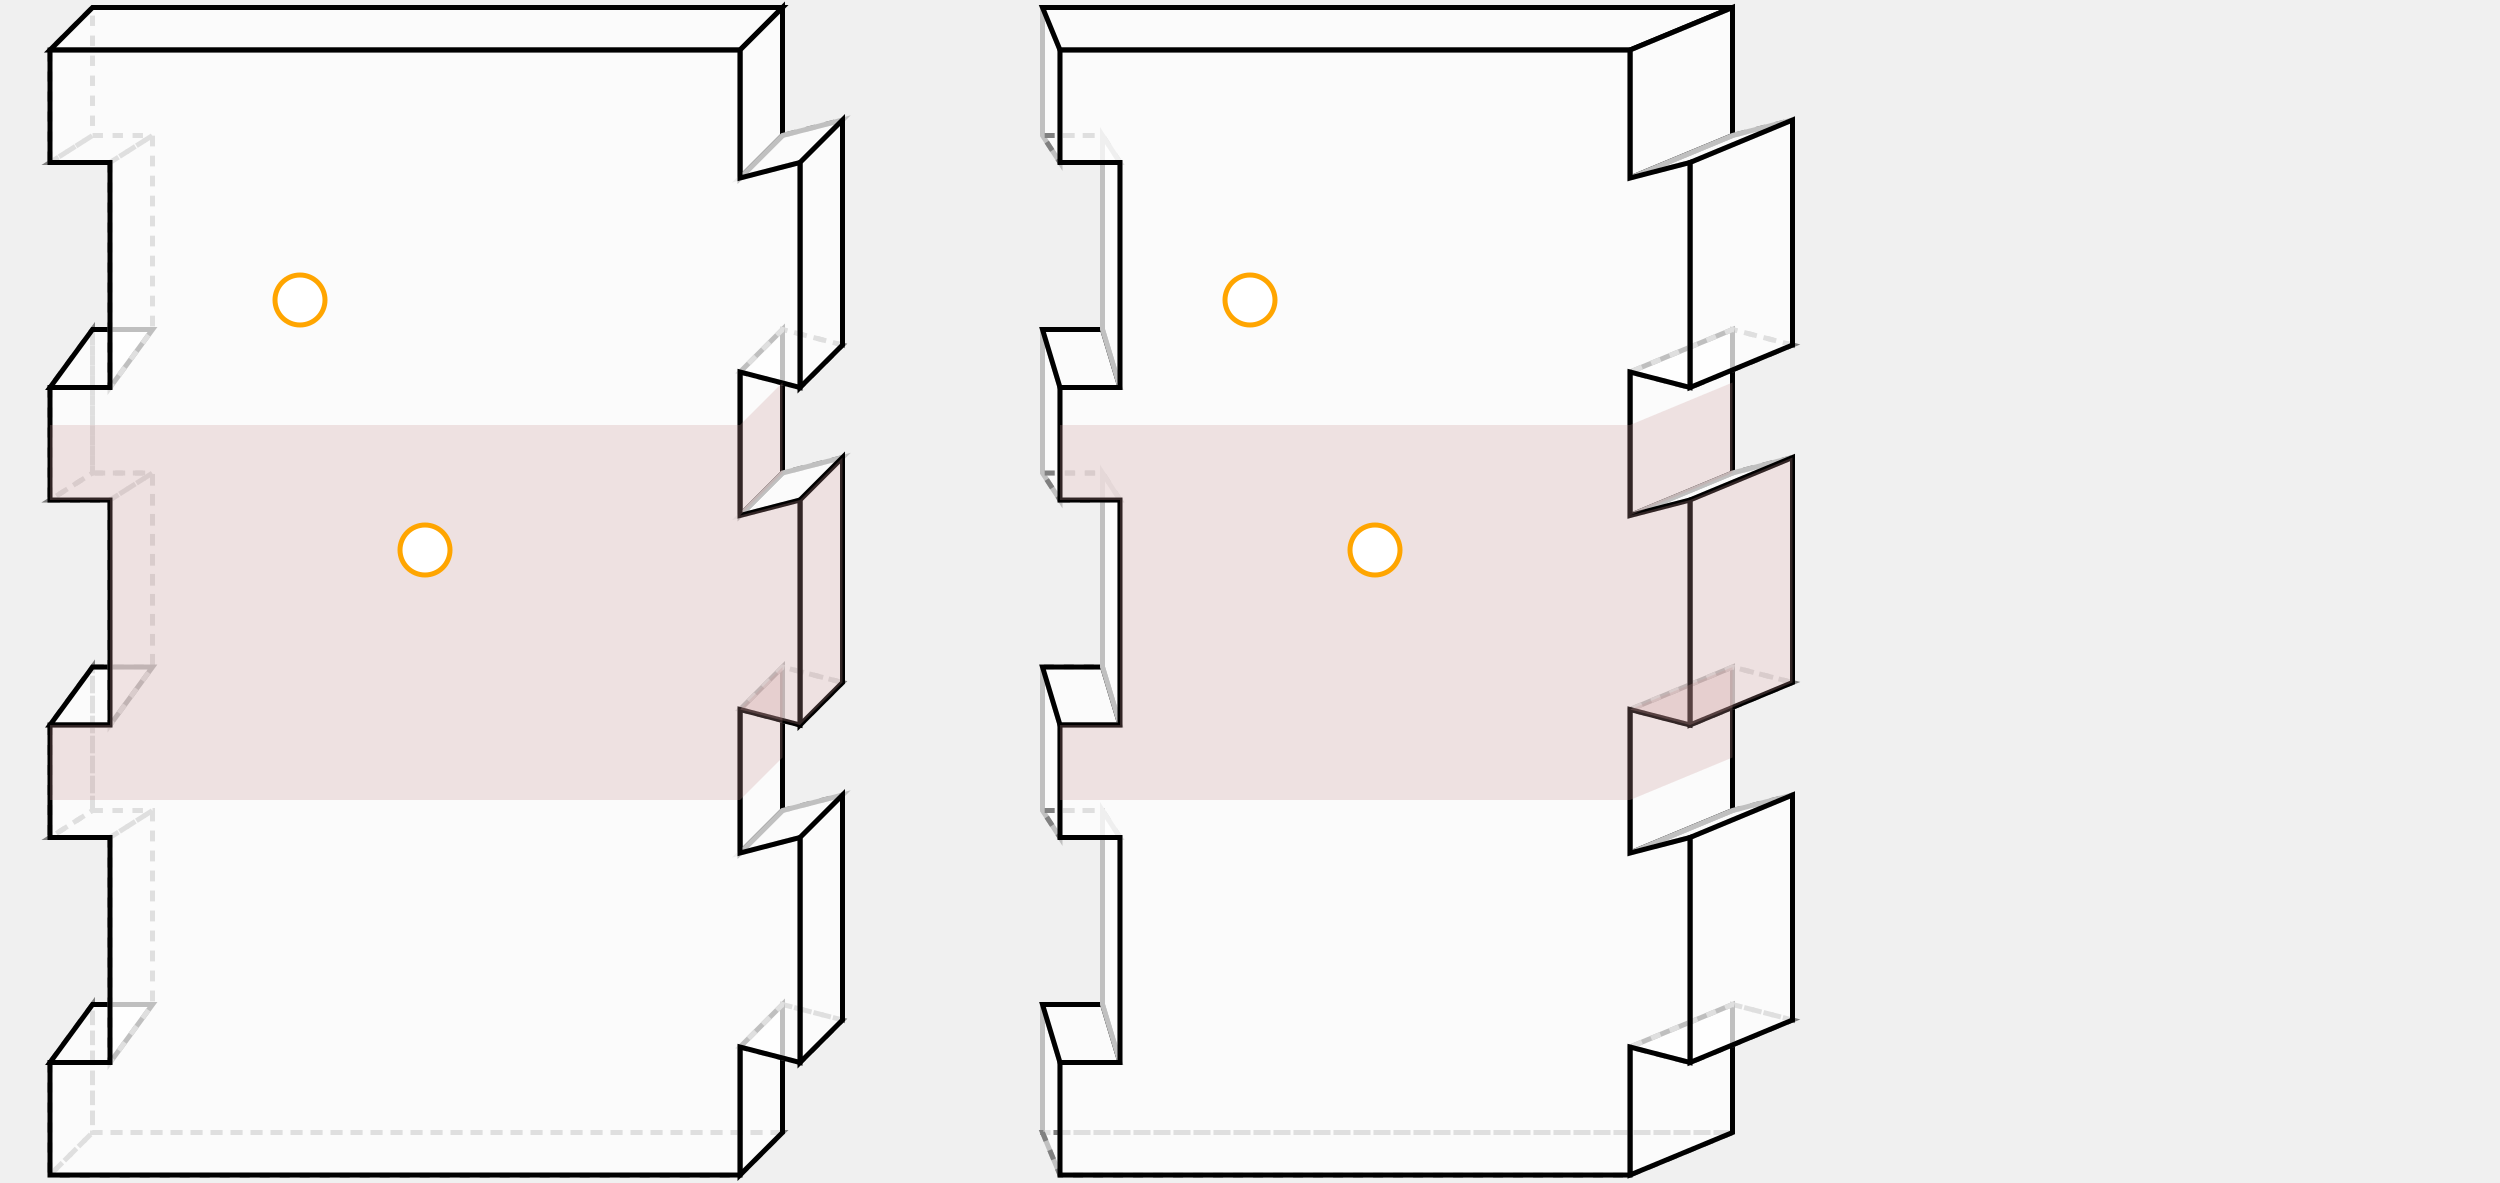
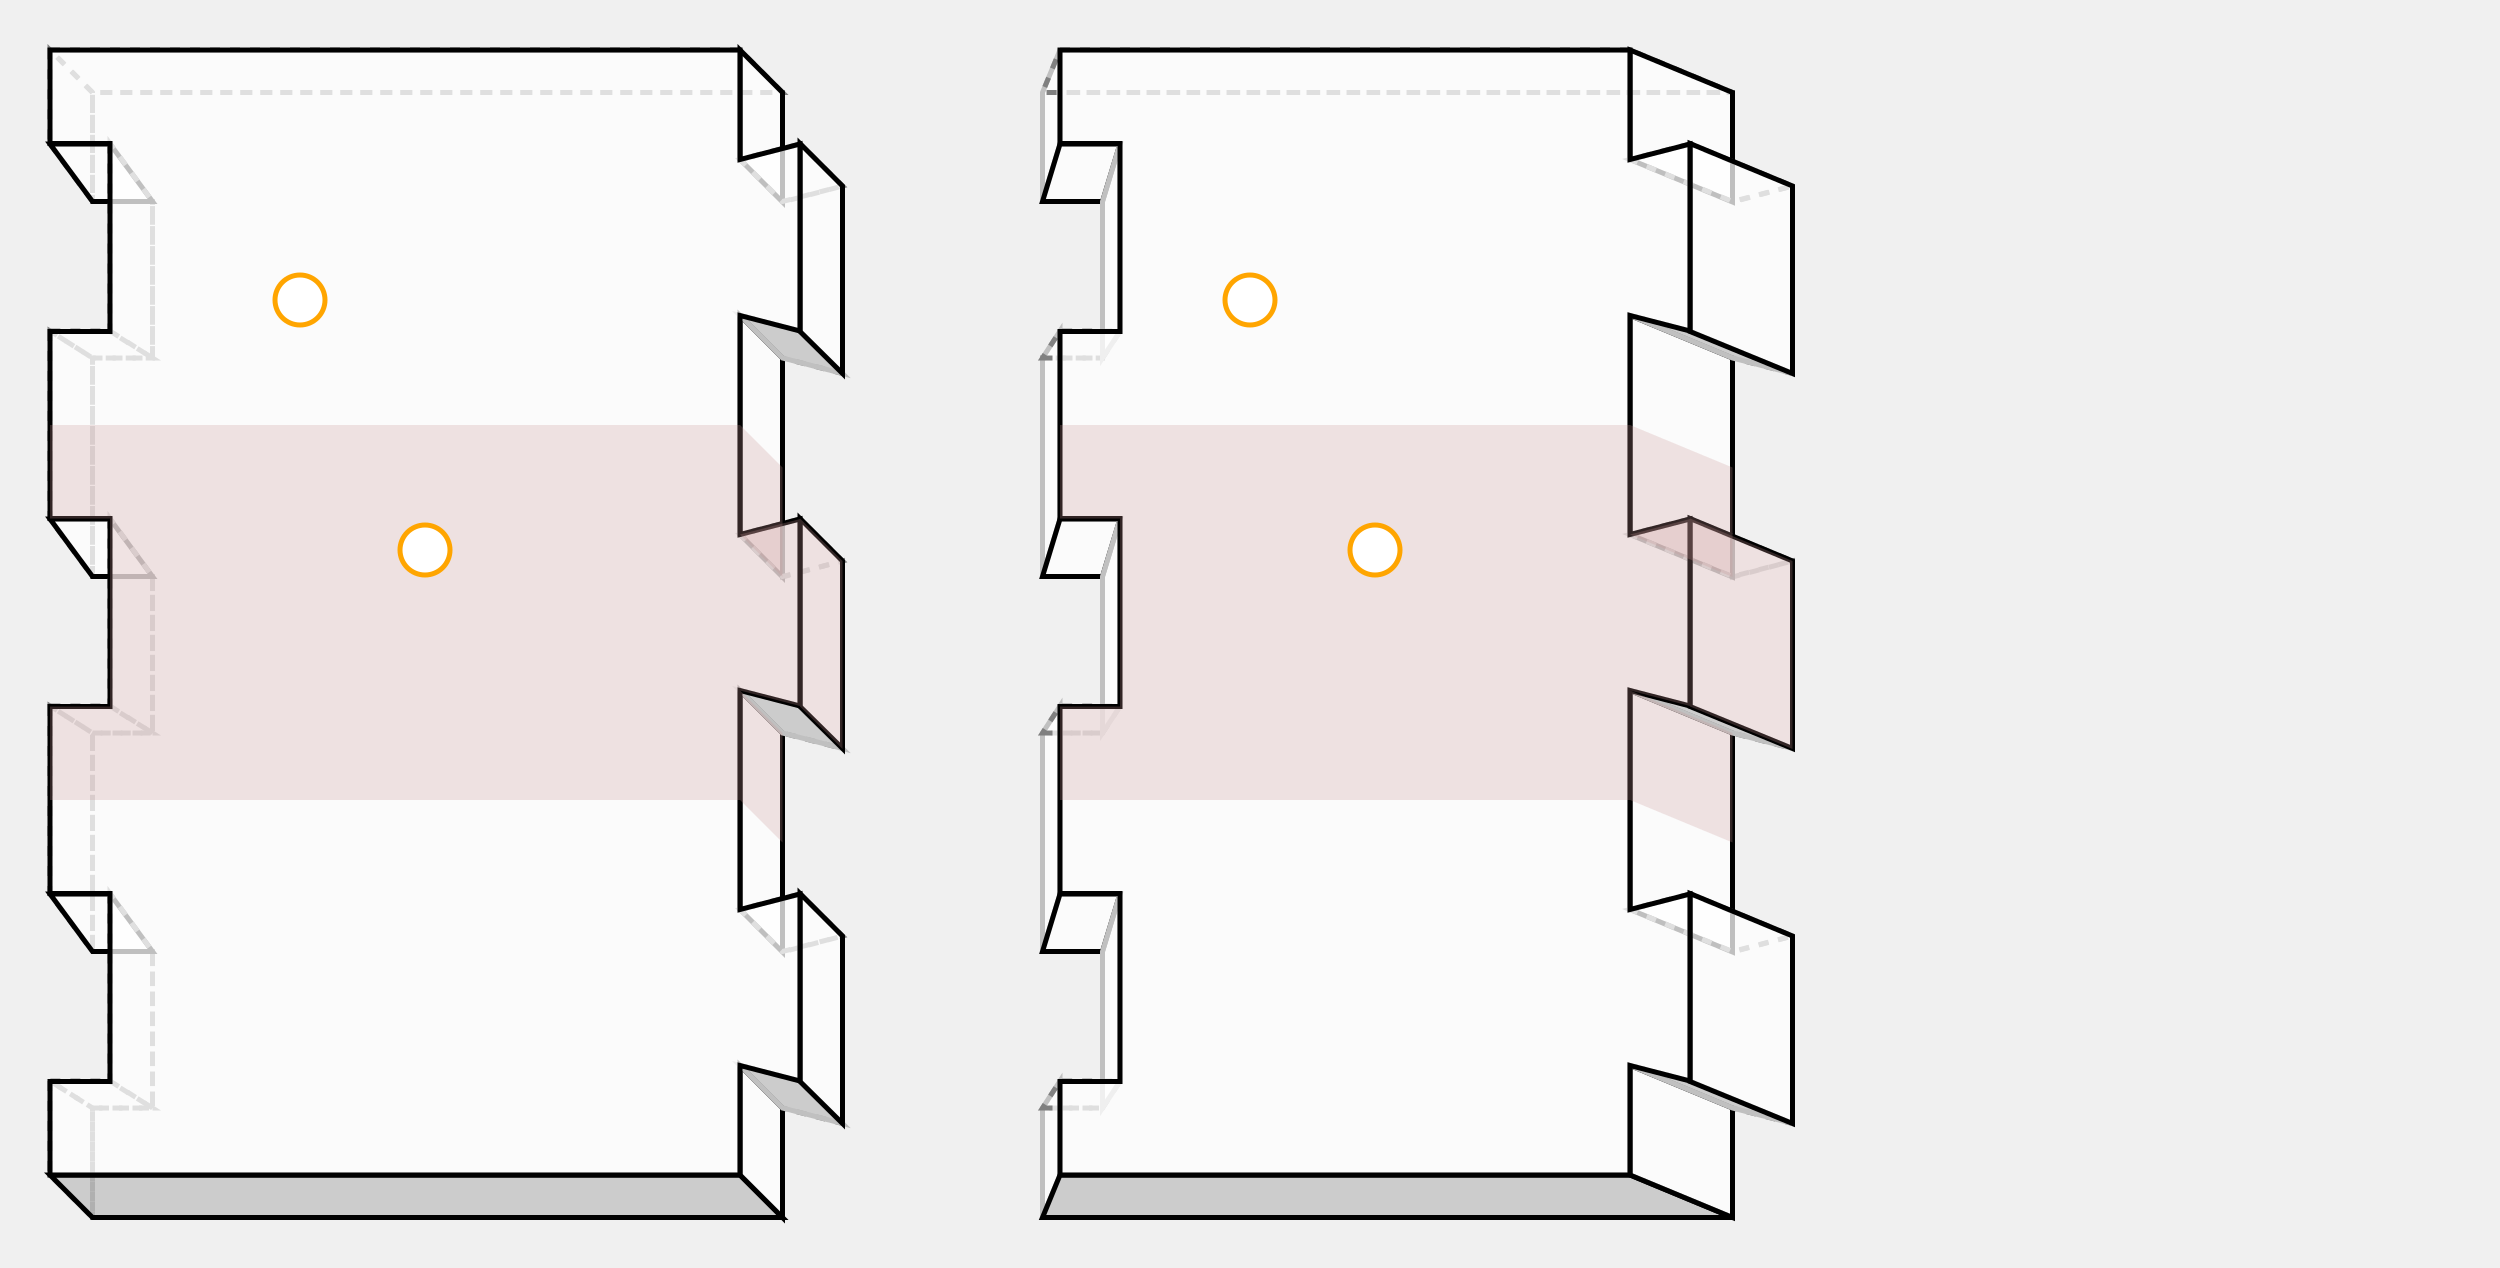
- <svg xmlns="http://www.w3.org/2000/svg" width="1000" viewBox="0.0 0.0 500.0 236.5">
-   <polygon fill="none" stroke-width="1" stroke-dasharray="2" stroke="gray" points="18.5,162.1 30.5,162.1 30.5,200.9 18.5,200.9 18.5,226.5 156.5,226.5 156.5,200.9 168.5,204.0 168.5,204.0 168.5,159.0 168.5,159.0 156.5,162.1 156.5,133.4 168.5,136.5 168.5,91.5 156.5,94.6 156.5,65.9 168.5,69.0 168.5,69.0 168.5,24.0 168.5,24.0 156.5,27.1 156.5,1.5 18.5,1.5 18.5,27.1 18.5,27.1 30.5,27.1 30.5,65.9 18.5,65.9 18.5,94.6 30.5,94.6 30.5,133.4 18.5,133.4 18.5,133.4 18.5,162.1" />
-   <polygon fill="none" stroke-width="1" stroke-dasharray="2" stroke="gray" points="10.0,32.5 18.5,27.1 18.5,1.5 10.0,10.0 10.0,32.5" />
-   <polygon fill="none" stroke-width="1" stroke-dasharray="2" stroke="gray" points="10.0,77.5 10.0,100.0 18.5,94.6 18.5,65.9 10.0,77.5" />
-   <polygon fill="none" stroke-width="1" stroke-dasharray="2" stroke="gray" points="10.0,145.0 10.0,167.5 18.5,162.1 18.5,133.4 10.0,145.0" />
-   <polygon fill="none" stroke-width="1" stroke-dasharray="2" stroke="gray" points="10.0,212.5 10.0,235.0 18.5,226.5 18.5,200.9 10.0,212.5" />
-   <polygon fill="none" stroke-width="1" stroke-dasharray="2" stroke="gray" points="10.0,32.5 22.0,32.5 30.5,27.1 18.5,27.1" />
-   <polygon fill="rgba(255,255,255,0.75)" stroke-width="1" stroke-dasharray="" stroke="black" points="18.5,65.9 30.5,65.9 22.0,77.5 10.0,77.5" />
-   <polygon fill="none" stroke-width="1" stroke-dasharray="2" stroke="gray" points="10.0,100.0 22.0,100.0 30.5,94.6 18.5,94.6" />
-   <polygon fill="rgba(255,255,255,0.75)" stroke-width="1" stroke-dasharray="" stroke="black" points="18.5,133.4 30.5,133.4 22.0,145.0 10.0,145.0" />
-   <polygon fill="none" stroke-width="1" stroke-dasharray="2" stroke="gray" points="10.0,167.5 22.0,167.5 30.5,162.1 18.5,162.1" />
-   <polygon fill="rgba(255,255,255,0.75)" stroke-width="1" stroke-dasharray="" stroke="black" points="18.5,200.9 30.5,200.9 22.0,212.5 10.0,212.5" />
-   <polygon fill="none" stroke-width="1" stroke-dasharray="2" stroke="gray" points="22.0,32.5 22.0,77.5 30.5,65.9 30.5,27.1 22.0,32.5" />
-   <polygon fill="none" stroke-width="1" stroke-dasharray="2" stroke="gray" points="22.0,100.0 22.0,145.0 30.5,133.4 30.5,94.6 22.0,100.0" />
-   <polygon fill="none" stroke-width="1" stroke-dasharray="2" stroke="gray" points="22.0,167.5 22.0,212.5 30.5,200.9 30.5,162.1 22.0,167.5" />
-   <polygon fill="rgba(255,255,255,0.75)" stroke-width="1" stroke-dasharray="" stroke="black" points="148.0,10.0 10.0,10.0 18.5,1.5 156.5,1.5 148.0,10.0" />
-   <polygon fill="none" stroke-width="1" stroke-dasharray="2" stroke="gray" points="148.0,235.0 156.5,226.5 18.5,226.5 10.0,235.0 148.0,235.0" />
-   <polygon fill="rgba(255,255,255,0.75)" stroke-width="1" stroke-dasharray="" stroke="black" points="156.5,27.1 148.0,35.6 148.0,10.0 156.5,1.5 156.5,27.1" />
-   <polygon fill="rgba(255,255,255,0.75)" stroke-width="1" stroke-dasharray="" stroke="black" points="156.5,65.9 156.5,94.6 148.0,103.1 148.0,74.4 156.5,65.9" />
-   <polygon fill="rgba(255,255,255,0.75)" stroke-width="1" stroke-dasharray="" stroke="black" points="156.5,133.4 156.5,162.1 148.0,170.6 148.0,141.9 156.5,133.4" />
-   <polygon fill="rgba(255,255,255,0.75)" stroke-width="1" stroke-dasharray="" stroke="black" points="156.5,200.9 156.5,226.5 148.0,235.0 148.0,209.4 156.5,200.9" />
-   <polygon fill="rgba(255,255,255,0.75)" stroke-width="1" stroke-dasharray="" stroke="silver" points="160.0,32.5 148.0,35.6 156.5,27.1 168.5,24.0" />
-   <polygon fill="none" stroke-width="1" stroke-dasharray="2" stroke="gray" points="168.5,69.0 156.5,65.9 148.0,74.4 160.0,77.5" />
-   <polygon fill="rgba(255,255,255,0.75)" stroke-width="1" stroke-dasharray="" stroke="silver" points="160.0,100.0 148.0,103.1 156.5,94.6 168.5,91.5" />
-   <polygon fill="none" stroke-width="1" stroke-dasharray="2" stroke="gray" points="168.5,136.5 156.5,133.4 148.0,141.9 160.0,145.0" />
-   <polygon fill="rgba(255,255,255,0.75)" stroke-width="1" stroke-dasharray="" stroke="silver" points="160.0,167.5 148.0,170.6 156.5,162.1 168.5,159.0" />
-   <polygon fill="none" stroke-width="1" stroke-dasharray="2" stroke="gray" points="168.5,204.0 156.5,200.9 148.0,209.4 160.0,212.5" />
-   <polygon fill="rgba(255,255,255,0.75)" stroke-width="1" stroke-dasharray="" stroke="black" points="168.5,24.0 168.5,69.0 160.0,77.5 160.0,32.5 168.5,24.0" />
-   <polygon fill="rgba(255,255,255,0.75)" stroke-width="1" stroke-dasharray="" stroke="black" points="168.5,91.5 168.5,136.5 160.0,145.0 160.0,100.0 168.5,91.5" />
-   <polygon fill="rgba(255,255,255,0.75)" stroke-width="1" stroke-dasharray="" stroke="black" points="168.5,159.0 168.5,204.0 160.0,212.5 160.0,167.5 168.5,159.0" />
-   <polygon fill="rgba(255,255,255,0.75)" stroke-width="1" stroke-dasharray="" stroke="black" points="10.0,212.5 22.0,212.5 22.0,167.5 10.0,167.5 10.0,145.0 22.0,145.0 22.0,100.0 10.0,100.0 10.0,100.0 10.0,77.5 10.0,77.5 22.0,77.5 22.0,32.5 10.0,32.5 10.0,10.0 148.0,10.0 148.0,10.0 148.0,35.6 160.0,32.5 160.0,77.5 148.0,74.4 148.0,103.1 160.0,100.0 160.0,100.0 160.0,145.0 160.0,145.0 148.0,141.9 148.0,170.6 160.0,167.5 160.0,212.5 148.0,209.4 148.0,235.0 148.0,235.0 10.0,235.0 10.0,212.5" />
-   <polygon fill="rgba(200,150,150,0.25)" stroke-width="1" stroke-dasharray="" stroke="none" points="156.5,94.6 156.5,76.5 148.0,85.0 148.0,103.1 156.5,94.6" />
-   <polygon fill="rgba(200,150,150,0.25)" stroke-width="1" stroke-dasharray="" stroke="none" points="156.5,133.4 156.5,151.5 148.0,160.0 148.0,141.9 156.5,133.4" />
-   <polygon fill="rgba(200,150,150,0.25)" stroke-width="1" stroke-dasharray="" stroke="none" points="168.5,91.5 168.5,136.5 160.0,145.0 160.0,100.0 168.5,91.5" />
-   <polygon fill="rgba(200,150,150,0.25)" stroke-width="1" stroke-dasharray="" stroke="none" points="148.0,85.0 10.0,85.0 10.0,100.0 22.0,100.0 22.0,145.0 10.0,145.0 10.0,160.0 148.0,160.0 148.0,141.9 160.0,145.0 160.0,100.0 148.0,103.1 148.0,85.0" />
+ <svg xmlns="http://www.w3.org/2000/svg" width="1000" viewBox="0.0 0.0 500.0 253.5">
+   <polygon fill="none" stroke-width="1" stroke-dasharray="2" stroke="gray" points="18.5,190.3 30.5,190.3 30.5,221.6 18.5,221.6 18.5,243.5 156.5,243.5 156.5,221.6 168.5,224.7 168.5,224.7 168.5,187.2 168.5,187.2 156.5,190.4 156.5,146.6 168.5,149.7 168.5,112.2 156.5,115.4 156.5,71.6 168.5,74.7 168.5,74.7 168.5,37.2 168.5,37.2 156.5,40.4 156.5,18.5 18.5,18.5 18.5,40.3 18.5,40.3 30.5,40.3 30.5,71.6 18.5,71.6 18.5,115.3 30.5,115.3 30.5,146.6 18.5,146.6 18.5,146.6 18.5,190.3" />
+   <polygon fill="none" stroke-width="1" stroke-dasharray="2" stroke="gray" points="10.0,28.8 18.5,40.3 18.5,18.5 10.0,10.0 10.0,28.8" />
+   <polygon fill="none" stroke-width="1" stroke-dasharray="2" stroke="gray" points="10.0,66.2 10.0,103.8 18.5,115.3 18.5,71.6 10.0,66.2" />
+   <polygon fill="none" stroke-width="1" stroke-dasharray="2" stroke="gray" points="10.0,141.2 10.0,178.8 18.5,190.3 18.5,146.6 10.0,141.2" />
+   <polygon fill="none" stroke-width="1" stroke-dasharray="2" stroke="gray" points="10.0,216.2 10.0,235.0 18.5,243.5 18.5,221.6 10.0,216.2" />
+   <polygon fill="rgba(255,255,255,0.75)" stroke-width="1" stroke-dasharray="" stroke="black" points="10.0,28.8 22.0,28.8 30.5,40.3 18.5,40.3" />
+   <polygon fill="none" stroke-width="1" stroke-dasharray="2" stroke="gray" points="18.5,71.6 30.5,71.6 22.0,66.2 10.0,66.2" />
+   <polygon fill="rgba(255,255,255,0.75)" stroke-width="1" stroke-dasharray="" stroke="black" points="10.0,103.8 22.0,103.8 30.5,115.3 18.5,115.3" />
+   <polygon fill="none" stroke-width="1" stroke-dasharray="2" stroke="gray" points="18.5,146.6 30.5,146.6 22.0,141.2 10.0,141.2" />
+   <polygon fill="rgba(255,255,255,0.75)" stroke-width="1" stroke-dasharray="" stroke="black" points="10.0,178.8 22.0,178.8 30.5,190.3 18.5,190.3" />
+   <polygon fill="none" stroke-width="1" stroke-dasharray="2" stroke="gray" points="18.5,221.6 30.5,221.6 22.0,216.2 10.0,216.2" />
+   <polygon fill="none" stroke-width="1" stroke-dasharray="2" stroke="gray" points="22.0,28.7 22.0,66.3 30.5,71.6 30.5,40.3 22.0,28.7" />
+   <polygon fill="none" stroke-width="1" stroke-dasharray="2" stroke="gray" points="22.0,103.7 22.0,141.3 30.5,146.6 30.5,115.3 22.0,103.7" />
+   <polygon fill="none" stroke-width="1" stroke-dasharray="2" stroke="gray" points="22.0,178.7 22.0,216.3 30.5,221.6 30.5,190.3 22.0,178.7" />
+   <polygon fill="none" stroke-width="1" stroke-dasharray="2" stroke="gray" points="148.0,10.0 10.0,10.0 18.5,18.5 156.5,18.5 148.0,10.0" />
+   <polygon fill="rgba(192,192,192,0.75)" stroke-width="1" stroke-dasharray="" stroke="black" points="148.0,235.0 156.5,243.5 18.5,243.5 10.0,235.0 148.0,235.0" />
+   <polygon fill="rgba(255,255,255,0.75)" stroke-width="1" stroke-dasharray="" stroke="black" points="156.5,40.4 148.0,31.9 148.0,10.0 156.5,18.5 156.5,40.4" />
+   <polygon fill="rgba(255,255,255,0.75)" stroke-width="1" stroke-dasharray="" stroke="black" points="156.5,71.6 156.5,115.4 148.0,106.9 148.0,63.1 156.5,71.6" />
+   <polygon fill="rgba(255,255,255,0.75)" stroke-width="1" stroke-dasharray="" stroke="black" points="156.5,146.6 156.5,190.4 148.0,181.9 148.0,138.1 156.5,146.6" />
+   <polygon fill="rgba(255,255,255,0.75)" stroke-width="1" stroke-dasharray="" stroke="black" points="156.5,221.6 156.5,243.5 148.0,235.0 148.0,213.1 156.5,221.6" />
+   <polygon fill="none" stroke-width="1" stroke-dasharray="2" stroke="gray" points="160.0,28.8 148.0,31.9 156.5,40.3 168.5,37.2" />
+   <polygon fill="rgba(192,192,192,0.75)" stroke-width="1" stroke-dasharray="" stroke="silver" points="168.5,74.7 156.5,71.6 148.0,63.1 160.0,66.2" />
+   <polygon fill="none" stroke-width="1" stroke-dasharray="2" stroke="gray" points="160.0,103.8 148.0,106.9 156.5,115.3 168.5,112.2" />
+   <polygon fill="rgba(192,192,192,0.75)" stroke-width="1" stroke-dasharray="" stroke="silver" points="168.5,149.7 156.5,146.6 148.0,138.1 160.0,141.2" />
+   <polygon fill="none" stroke-width="1" stroke-dasharray="2" stroke="gray" points="160.0,178.8 148.0,181.9 156.5,190.3 168.5,187.2" />
+   <polygon fill="rgba(192,192,192,0.75)" stroke-width="1" stroke-dasharray="" stroke="silver" points="168.5,224.7 156.5,221.6 148.0,213.1 160.0,216.2" />
+   <polygon fill="rgba(255,255,255,0.75)" stroke-width="1" stroke-dasharray="" stroke="black" points="168.5,37.2 168.5,74.7 160.0,66.3 160.0,28.7 168.5,37.2" />
+   <polygon fill="rgba(255,255,255,0.75)" stroke-width="1" stroke-dasharray="" stroke="black" points="168.5,112.2 168.5,149.7 160.0,141.3 160.0,103.7 168.5,112.2" />
+   <polygon fill="rgba(255,255,255,0.75)" stroke-width="1" stroke-dasharray="" stroke="black" points="168.5,187.2 168.5,224.7 160.0,216.3 160.0,178.7 168.5,187.2" />
+   <polygon fill="rgba(255,255,255,0.75)" stroke-width="1" stroke-dasharray="" stroke="black" points="10.0,216.3 22.0,216.3 22.0,178.7 10.0,178.7 10.0,141.3 22.0,141.3 22.0,103.7 10.0,103.7 10.0,103.7 10.0,66.3 10.0,66.3 22.0,66.3 22.0,28.7 10.0,28.7 10.0,10.0 148.0,10.0 148.0,10.0 148.0,31.9 160.0,28.8 160.0,66.2 148.0,63.1 148.0,106.9 160.0,103.8 160.0,103.8 160.0,141.2 160.0,141.2 148.0,138.1 148.0,181.9 160.0,178.8 160.0,216.2 148.0,213.1 148.0,235.0 148.0,235.0 10.0,235.0 10.0,216.3" />
+   <polygon fill="rgba(200,150,150,0.25)" stroke-width="1" stroke-dasharray="" stroke="none" points="156.5,115.4 156.5,93.5 148.0,85.0 148.0,106.9 156.5,115.4" />
+   <polygon fill="rgba(200,150,150,0.25)" stroke-width="1" stroke-dasharray="" stroke="none" points="156.5,146.6 156.5,168.5 148.0,160.0 148.0,138.1 156.5,146.6" />
+   <polygon fill="rgba(200,150,150,0.25)" stroke-width="1" stroke-dasharray="" stroke="none" points="168.5,112.2 168.5,149.8 160.0,141.3 160.0,103.7 168.5,112.2" />
+   <polygon fill="rgba(200,150,150,0.25)" stroke-width="1" stroke-dasharray="" stroke="none" points="148.0,85.0 10.0,85.0 10.0,103.7 22.0,103.7 22.0,141.3 10.0,141.3 10.0,160.0 148.0,160.0 148.0,138.1 160.0,141.2 160.0,103.8 148.0,106.9 148.0,85.0" />
  <circle cx="60" cy="60.0" r="5" stroke="orange" fill="white" stroke-width="1" />
  <circle cx="85" cy="110.0" r="5" stroke="orange" fill="white" stroke-width="1" />
-   <polygon fill="none" stroke-width="1" stroke-dasharray="2" stroke="gray" points="208.5,162.1 220.5,162.1 220.5,200.9 208.5,200.9 208.5,226.5 346.5,226.5 346.5,200.9 358.5,204.0 358.5,204.0 358.5,159.0 358.5,159.0 346.5,162.1 346.5,133.4 358.5,136.5 358.5,91.5 346.5,94.6 346.5,65.9 358.5,69.0 358.5,69.0 358.5,24.0 358.5,24.0 346.5,27.1 346.5,1.5 208.5,1.5 208.5,27.1 208.5,27.1 220.5,27.1 220.5,65.9 208.5,65.9 208.5,94.6 220.5,94.6 220.5,133.4 208.5,133.4 208.5,133.4 208.5,162.1" />
-   <polygon fill="rgba(255,255,255,0.75)" stroke-width="1" stroke-dasharray="" stroke="silver" points="212.0,32.5 208.5,27.1 208.5,1.5 212.0,10.0 212.0,32.5" />
-   <polygon fill="rgba(255,255,255,0.75)" stroke-width="1" stroke-dasharray="" stroke="silver" points="212.0,77.5 212.0,100.0 208.5,94.6 208.5,65.9 212.0,77.5" />
-   <polygon fill="rgba(255,255,255,0.75)" stroke-width="1" stroke-dasharray="" stroke="silver" points="212.0,145.0 212.0,167.5 208.5,162.1 208.5,133.4 212.0,145.0" />
-   <polygon fill="rgba(255,255,255,0.75)" stroke-width="1" stroke-dasharray="" stroke="silver" points="212.0,212.5 212.0,235.0 208.5,226.5 208.5,200.9 212.0,212.5" />
-   <polygon fill="none" stroke-width="1" stroke-dasharray="2" stroke="gray" points="212.0,32.5 224.0,32.5 220.5,27.1 208.5,27.1" />
-   <polygon fill="rgba(255,255,255,0.75)" stroke-width="1" stroke-dasharray="" stroke="black" points="208.5,65.9 220.5,65.9 224.0,77.5 212.0,77.5" />
-   <polygon fill="none" stroke-width="1" stroke-dasharray="2" stroke="gray" points="212.0,100.0 224.0,100.0 220.5,94.6 208.5,94.6" />
-   <polygon fill="rgba(255,255,255,0.75)" stroke-width="1" stroke-dasharray="" stroke="black" points="208.5,133.4 220.5,133.4 224.0,145.0 212.0,145.0" />
-   <polygon fill="none" stroke-width="1" stroke-dasharray="2" stroke="gray" points="212.0,167.5 224.0,167.5 220.5,162.1 208.5,162.1" />
-   <polygon fill="rgba(255,255,255,0.75)" stroke-width="1" stroke-dasharray="" stroke="black" points="208.5,200.9 220.5,200.9 224.0,212.5 212.0,212.5" />
-   <polygon fill="rgba(255,255,255,0.75)" stroke-width="1" stroke-dasharray="" stroke="silver" points="224.0,32.5 224.0,77.5 220.5,65.9 220.5,27.1 224.0,32.5" />
-   <polygon fill="rgba(255,255,255,0.75)" stroke-width="1" stroke-dasharray="" stroke="silver" points="224.0,100.0 224.0,145.0 220.5,133.4 220.5,94.6 224.0,100.0" />
-   <polygon fill="rgba(255,255,255,0.75)" stroke-width="1" stroke-dasharray="" stroke="silver" points="224.0,167.5 224.0,212.5 220.5,200.9 220.5,162.1 224.0,167.5" />
-   <polygon fill="rgba(255,255,255,0.75)" stroke-width="1" stroke-dasharray="" stroke="black" points="326.0,10.0 212.0,10.0 208.5,1.5 346.5,1.5 326.0,10.0" />
-   <polygon fill="none" stroke-width="1" stroke-dasharray="2" stroke="gray" points="326.0,235.0 346.5,226.5 208.5,226.5 212.0,235.0 326.0,235.0" />
-   <polygon fill="rgba(255,255,255,0.75)" stroke-width="1" stroke-dasharray="" stroke="black" points="346.5,27.1 326.0,35.6 326.0,10.0 346.5,1.5 346.5,27.1" />
-   <polygon fill="rgba(255,255,255,0.75)" stroke-width="1" stroke-dasharray="" stroke="black" points="346.5,65.9 346.5,94.6 326.0,103.1 326.0,74.4 346.5,65.9" />
-   <polygon fill="rgba(255,255,255,0.75)" stroke-width="1" stroke-dasharray="" stroke="black" points="346.5,133.4 346.5,162.1 326.0,170.6 326.0,141.9 346.5,133.4" />
-   <polygon fill="rgba(255,255,255,0.75)" stroke-width="1" stroke-dasharray="" stroke="black" points="346.5,200.9 346.5,226.5 326.0,235.0 326.0,209.4 346.5,200.9" />
-   <polygon fill="rgba(255,255,255,0.75)" stroke-width="1" stroke-dasharray="" stroke="silver" points="338.0,32.5 326.0,35.6 346.5,27.1 358.5,24.0" />
-   <polygon fill="none" stroke-width="1" stroke-dasharray="2" stroke="gray" points="358.5,69.0 346.5,65.9 326.0,74.4 338.0,77.5" />
-   <polygon fill="rgba(255,255,255,0.75)" stroke-width="1" stroke-dasharray="" stroke="silver" points="338.0,100.0 326.0,103.1 346.5,94.6 358.5,91.5" />
-   <polygon fill="none" stroke-width="1" stroke-dasharray="2" stroke="gray" points="358.5,136.5 346.5,133.4 326.0,141.9 338.0,145.0" />
-   <polygon fill="rgba(255,255,255,0.75)" stroke-width="1" stroke-dasharray="" stroke="silver" points="338.0,167.5 326.0,170.6 346.5,162.1 358.5,159.0" />
-   <polygon fill="none" stroke-width="1" stroke-dasharray="2" stroke="gray" points="358.5,204.0 346.5,200.9 326.0,209.4 338.0,212.5" />
-   <polygon fill="rgba(255,255,255,0.75)" stroke-width="1" stroke-dasharray="" stroke="black" points="358.5,24.0 358.5,69.0 338.0,77.5 338.0,32.5 358.5,24.0" />
-   <polygon fill="rgba(255,255,255,0.75)" stroke-width="1" stroke-dasharray="" stroke="black" points="358.5,91.5 358.5,136.5 338.0,145.0 338.0,100.0 358.5,91.5" />
-   <polygon fill="rgba(255,255,255,0.75)" stroke-width="1" stroke-dasharray="" stroke="black" points="358.5,159.0 358.5,204.0 338.0,212.5 338.0,167.5 358.5,159.0" />
-   <polygon fill="rgba(255,255,255,0.75)" stroke-width="1" stroke-dasharray="" stroke="black" points="212.0,212.5 224.0,212.5 224.0,167.5 212.0,167.5 212.0,145.0 224.0,145.0 224.0,100.0 212.0,100.0 212.0,100.0 212.0,77.5 212.0,77.5 224.0,77.5 224.0,32.5 212.0,32.5 212.0,10.0 326.0,10.0 326.0,10.0 326.0,35.6 338.0,32.5 338.0,77.5 326.0,74.4 326.0,103.1 338.0,100.0 338.0,100.0 338.0,145.0 338.0,145.0 326.0,141.9 326.0,170.6 338.0,167.5 338.0,212.5 326.0,209.4 326.0,235.0 326.0,235.0 212.0,235.0 212.0,212.5" />
-   <polygon fill="rgba(200,150,150,0.25)" stroke-width="1" stroke-dasharray="" stroke="none" points="346.5,94.6 346.5,76.5 326.0,85.0 326.0,103.1 346.5,94.6" />
-   <polygon fill="rgba(200,150,150,0.25)" stroke-width="1" stroke-dasharray="" stroke="none" points="346.5,133.4 346.5,151.5 326.0,160.0 326.0,141.9 346.5,133.4" />
-   <polygon fill="rgba(200,150,150,0.25)" stroke-width="1" stroke-dasharray="" stroke="none" points="358.5,91.5 358.5,136.5 338.0,145.0 338.0,100.0 358.5,91.5" />
-   <polygon fill="rgba(200,150,150,0.25)" stroke-width="1" stroke-dasharray="" stroke="none" points="326.0,85.0 212.0,85.0 212.0,100.0 224.0,100.0 224.0,145.0 212.0,145.0 212.0,160.0 326.0,160.0 326.0,141.9 338.0,145.0 338.0,100.0 326.0,103.1 326.0,85.0" />
+   <polygon fill="none" stroke-width="1" stroke-dasharray="2" stroke="gray" points="208.5,190.3 220.5,190.3 220.5,221.6 208.5,221.6 208.5,243.5 346.5,243.5 346.5,221.6 358.5,224.7 358.5,224.7 358.5,187.2 358.5,187.2 346.5,190.4 346.5,146.6 358.5,149.7 358.5,112.2 346.5,115.4 346.5,71.6 358.5,74.7 358.5,74.7 358.5,37.2 358.5,37.2 346.5,40.4 346.5,18.5 208.5,18.5 208.5,40.3 208.5,40.3 220.5,40.3 220.5,71.6 208.5,71.6 208.5,115.3 220.5,115.3 220.5,146.6 208.5,146.6 208.5,146.6 208.5,190.3" />
+   <polygon fill="rgba(255,255,255,0.75)" stroke-width="1" stroke-dasharray="" stroke="silver" points="212.0,28.8 208.5,40.3 208.5,18.5 212.0,10.0 212.0,28.8" />
+   <polygon fill="rgba(255,255,255,0.75)" stroke-width="1" stroke-dasharray="" stroke="silver" points="212.0,66.2 212.0,103.8 208.5,115.3 208.5,71.6 212.0,66.2" />
+   <polygon fill="rgba(255,255,255,0.75)" stroke-width="1" stroke-dasharray="" stroke="silver" points="212.0,141.2 212.0,178.8 208.5,190.3 208.5,146.6 212.0,141.2" />
+   <polygon fill="rgba(255,255,255,0.75)" stroke-width="1" stroke-dasharray="" stroke="silver" points="212.0,216.2 212.0,235.0 208.5,243.5 208.5,221.6 212.0,216.2" />
+   <polygon fill="rgba(255,255,255,0.75)" stroke-width="1" stroke-dasharray="" stroke="black" points="212.0,28.8 224.0,28.8 220.5,40.3 208.5,40.3" />
+   <polygon fill="none" stroke-width="1" stroke-dasharray="2" stroke="gray" points="208.5,71.6 220.5,71.6 224.0,66.2 212.0,66.2" />
+   <polygon fill="rgba(255,255,255,0.75)" stroke-width="1" stroke-dasharray="" stroke="black" points="212.0,103.8 224.0,103.8 220.5,115.3 208.5,115.3" />
+   <polygon fill="none" stroke-width="1" stroke-dasharray="2" stroke="gray" points="208.5,146.6 220.5,146.6 224.0,141.2 212.0,141.2" />
+   <polygon fill="rgba(255,255,255,0.75)" stroke-width="1" stroke-dasharray="" stroke="black" points="212.0,178.8 224.0,178.8 220.5,190.3 208.5,190.3" />
+   <polygon fill="none" stroke-width="1" stroke-dasharray="2" stroke="gray" points="208.5,221.6 220.5,221.6 224.0,216.2 212.0,216.2" />
+   <polygon fill="rgba(255,255,255,0.75)" stroke-width="1" stroke-dasharray="" stroke="silver" points="224.0,28.7 224.0,66.3 220.5,71.6 220.5,40.3 224.0,28.7" />
+   <polygon fill="rgba(255,255,255,0.75)" stroke-width="1" stroke-dasharray="" stroke="silver" points="224.0,103.7 224.0,141.3 220.5,146.6 220.5,115.3 224.0,103.7" />
+   <polygon fill="rgba(255,255,255,0.75)" stroke-width="1" stroke-dasharray="" stroke="silver" points="224.0,178.7 224.0,216.3 220.5,221.6 220.5,190.3 224.0,178.7" />
+   <polygon fill="none" stroke-width="1" stroke-dasharray="2" stroke="gray" points="326.0,10.0 212.0,10.0 208.5,18.5 346.5,18.5 326.0,10.0" />
+   <polygon fill="rgba(192,192,192,0.75)" stroke-width="1" stroke-dasharray="" stroke="black" points="326.0,235.0 346.5,243.5 208.5,243.5 212.0,235.0 326.0,235.0" />
+   <polygon fill="rgba(255,255,255,0.75)" stroke-width="1" stroke-dasharray="" stroke="black" points="346.5,40.4 326.0,31.9 326.0,10.0 346.5,18.5 346.5,40.4" />
+   <polygon fill="rgba(255,255,255,0.75)" stroke-width="1" stroke-dasharray="" stroke="black" points="346.5,71.6 346.5,115.4 326.0,106.9 326.0,63.1 346.5,71.6" />
+   <polygon fill="rgba(255,255,255,0.75)" stroke-width="1" stroke-dasharray="" stroke="black" points="346.5,146.6 346.5,190.4 326.0,181.9 326.0,138.1 346.5,146.6" />
+   <polygon fill="rgba(255,255,255,0.75)" stroke-width="1" stroke-dasharray="" stroke="black" points="346.5,221.6 346.5,243.5 326.0,235.0 326.0,213.1 346.5,221.6" />
+   <polygon fill="none" stroke-width="1" stroke-dasharray="2" stroke="gray" points="338.0,28.8 326.0,31.9 346.5,40.3 358.5,37.2" />
+   <polygon fill="rgba(192,192,192,0.75)" stroke-width="1" stroke-dasharray="" stroke="silver" points="358.5,74.7 346.5,71.6 326.0,63.1 338.0,66.2" />
+   <polygon fill="none" stroke-width="1" stroke-dasharray="2" stroke="gray" points="338.0,103.8 326.0,106.9 346.5,115.3 358.5,112.2" />
+   <polygon fill="rgba(192,192,192,0.75)" stroke-width="1" stroke-dasharray="" stroke="silver" points="358.5,149.7 346.5,146.6 326.0,138.1 338.0,141.2" />
+   <polygon fill="none" stroke-width="1" stroke-dasharray="2" stroke="gray" points="338.0,178.8 326.0,181.9 346.5,190.3 358.5,187.2" />
+   <polygon fill="rgba(192,192,192,0.75)" stroke-width="1" stroke-dasharray="" stroke="silver" points="358.5,224.7 346.5,221.6 326.0,213.1 338.0,216.2" />
+   <polygon fill="rgba(255,255,255,0.75)" stroke-width="1" stroke-dasharray="" stroke="black" points="358.5,37.2 358.5,74.7 338.0,66.3 338.0,28.7 358.5,37.2" />
+   <polygon fill="rgba(255,255,255,0.75)" stroke-width="1" stroke-dasharray="" stroke="black" points="358.5,112.2 358.5,149.7 338.0,141.3 338.0,103.7 358.5,112.2" />
+   <polygon fill="rgba(255,255,255,0.75)" stroke-width="1" stroke-dasharray="" stroke="black" points="358.5,187.2 358.5,224.7 338.0,216.3 338.0,178.7 358.5,187.2" />
+   <polygon fill="rgba(255,255,255,0.75)" stroke-width="1" stroke-dasharray="" stroke="black" points="212.0,216.3 224.0,216.3 224.0,178.7 212.0,178.7 212.0,141.3 224.0,141.3 224.0,103.7 212.0,103.7 212.0,103.7 212.0,66.3 212.0,66.3 224.0,66.3 224.0,28.7 212.0,28.7 212.0,10.0 326.0,10.0 326.0,10.0 326.0,31.9 338.0,28.8 338.0,66.2 326.0,63.1 326.0,106.9 338.0,103.8 338.0,103.8 338.0,141.2 338.0,141.2 326.0,138.1 326.0,181.9 338.0,178.8 338.0,216.2 326.0,213.1 326.0,235.0 326.0,235.0 212.0,235.0 212.0,216.3" />
+   <polygon fill="rgba(200,150,150,0.25)" stroke-width="1" stroke-dasharray="" stroke="none" points="346.5,115.4 346.5,93.5 326.0,85.0 326.0,106.9 346.5,115.4" />
+   <polygon fill="rgba(200,150,150,0.25)" stroke-width="1" stroke-dasharray="" stroke="none" points="346.5,146.6 346.5,168.5 326.0,160.0 326.0,138.1 346.5,146.6" />
+   <polygon fill="rgba(200,150,150,0.25)" stroke-width="1" stroke-dasharray="" stroke="none" points="358.5,112.2 358.5,149.8 338.0,141.3 338.0,103.7 358.5,112.2" />
+   <polygon fill="rgba(200,150,150,0.25)" stroke-width="1" stroke-dasharray="" stroke="none" points="326.0,85.0 212.0,85.0 212.0,103.7 224.0,103.7 224.0,141.3 212.0,141.3 212.0,160.0 326.0,160.0 326.0,138.1 338.0,141.2 338.0,103.8 326.0,106.9 326.0,85.0" />
  <circle cx="250" cy="60.0" r="5" stroke="orange" fill="white" stroke-width="1" />
  <circle cx="275" cy="110.0" r="5" stroke="orange" fill="white" stroke-width="1" />
</svg>
